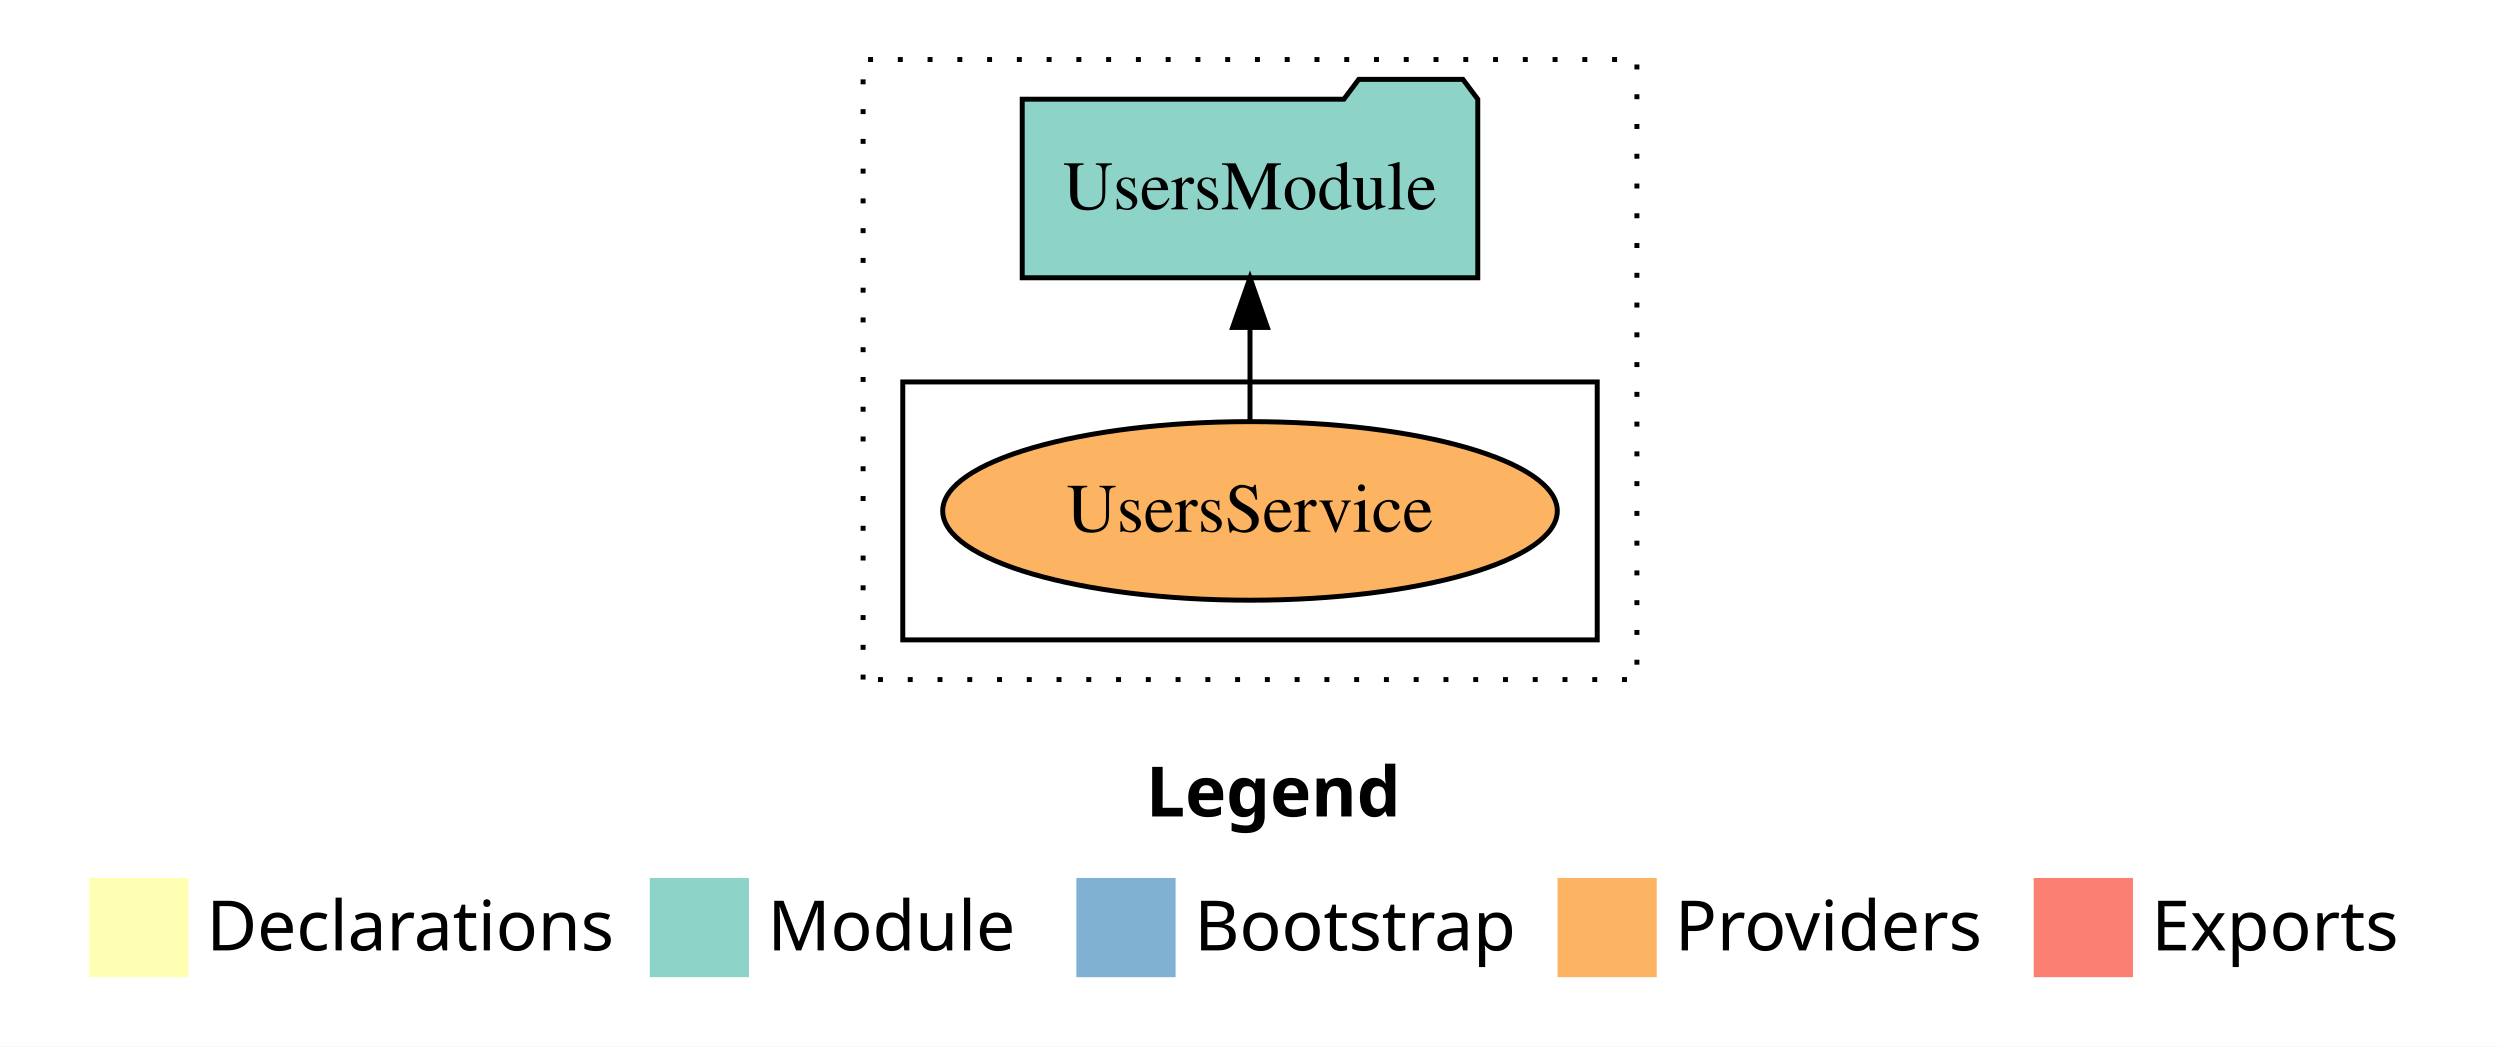
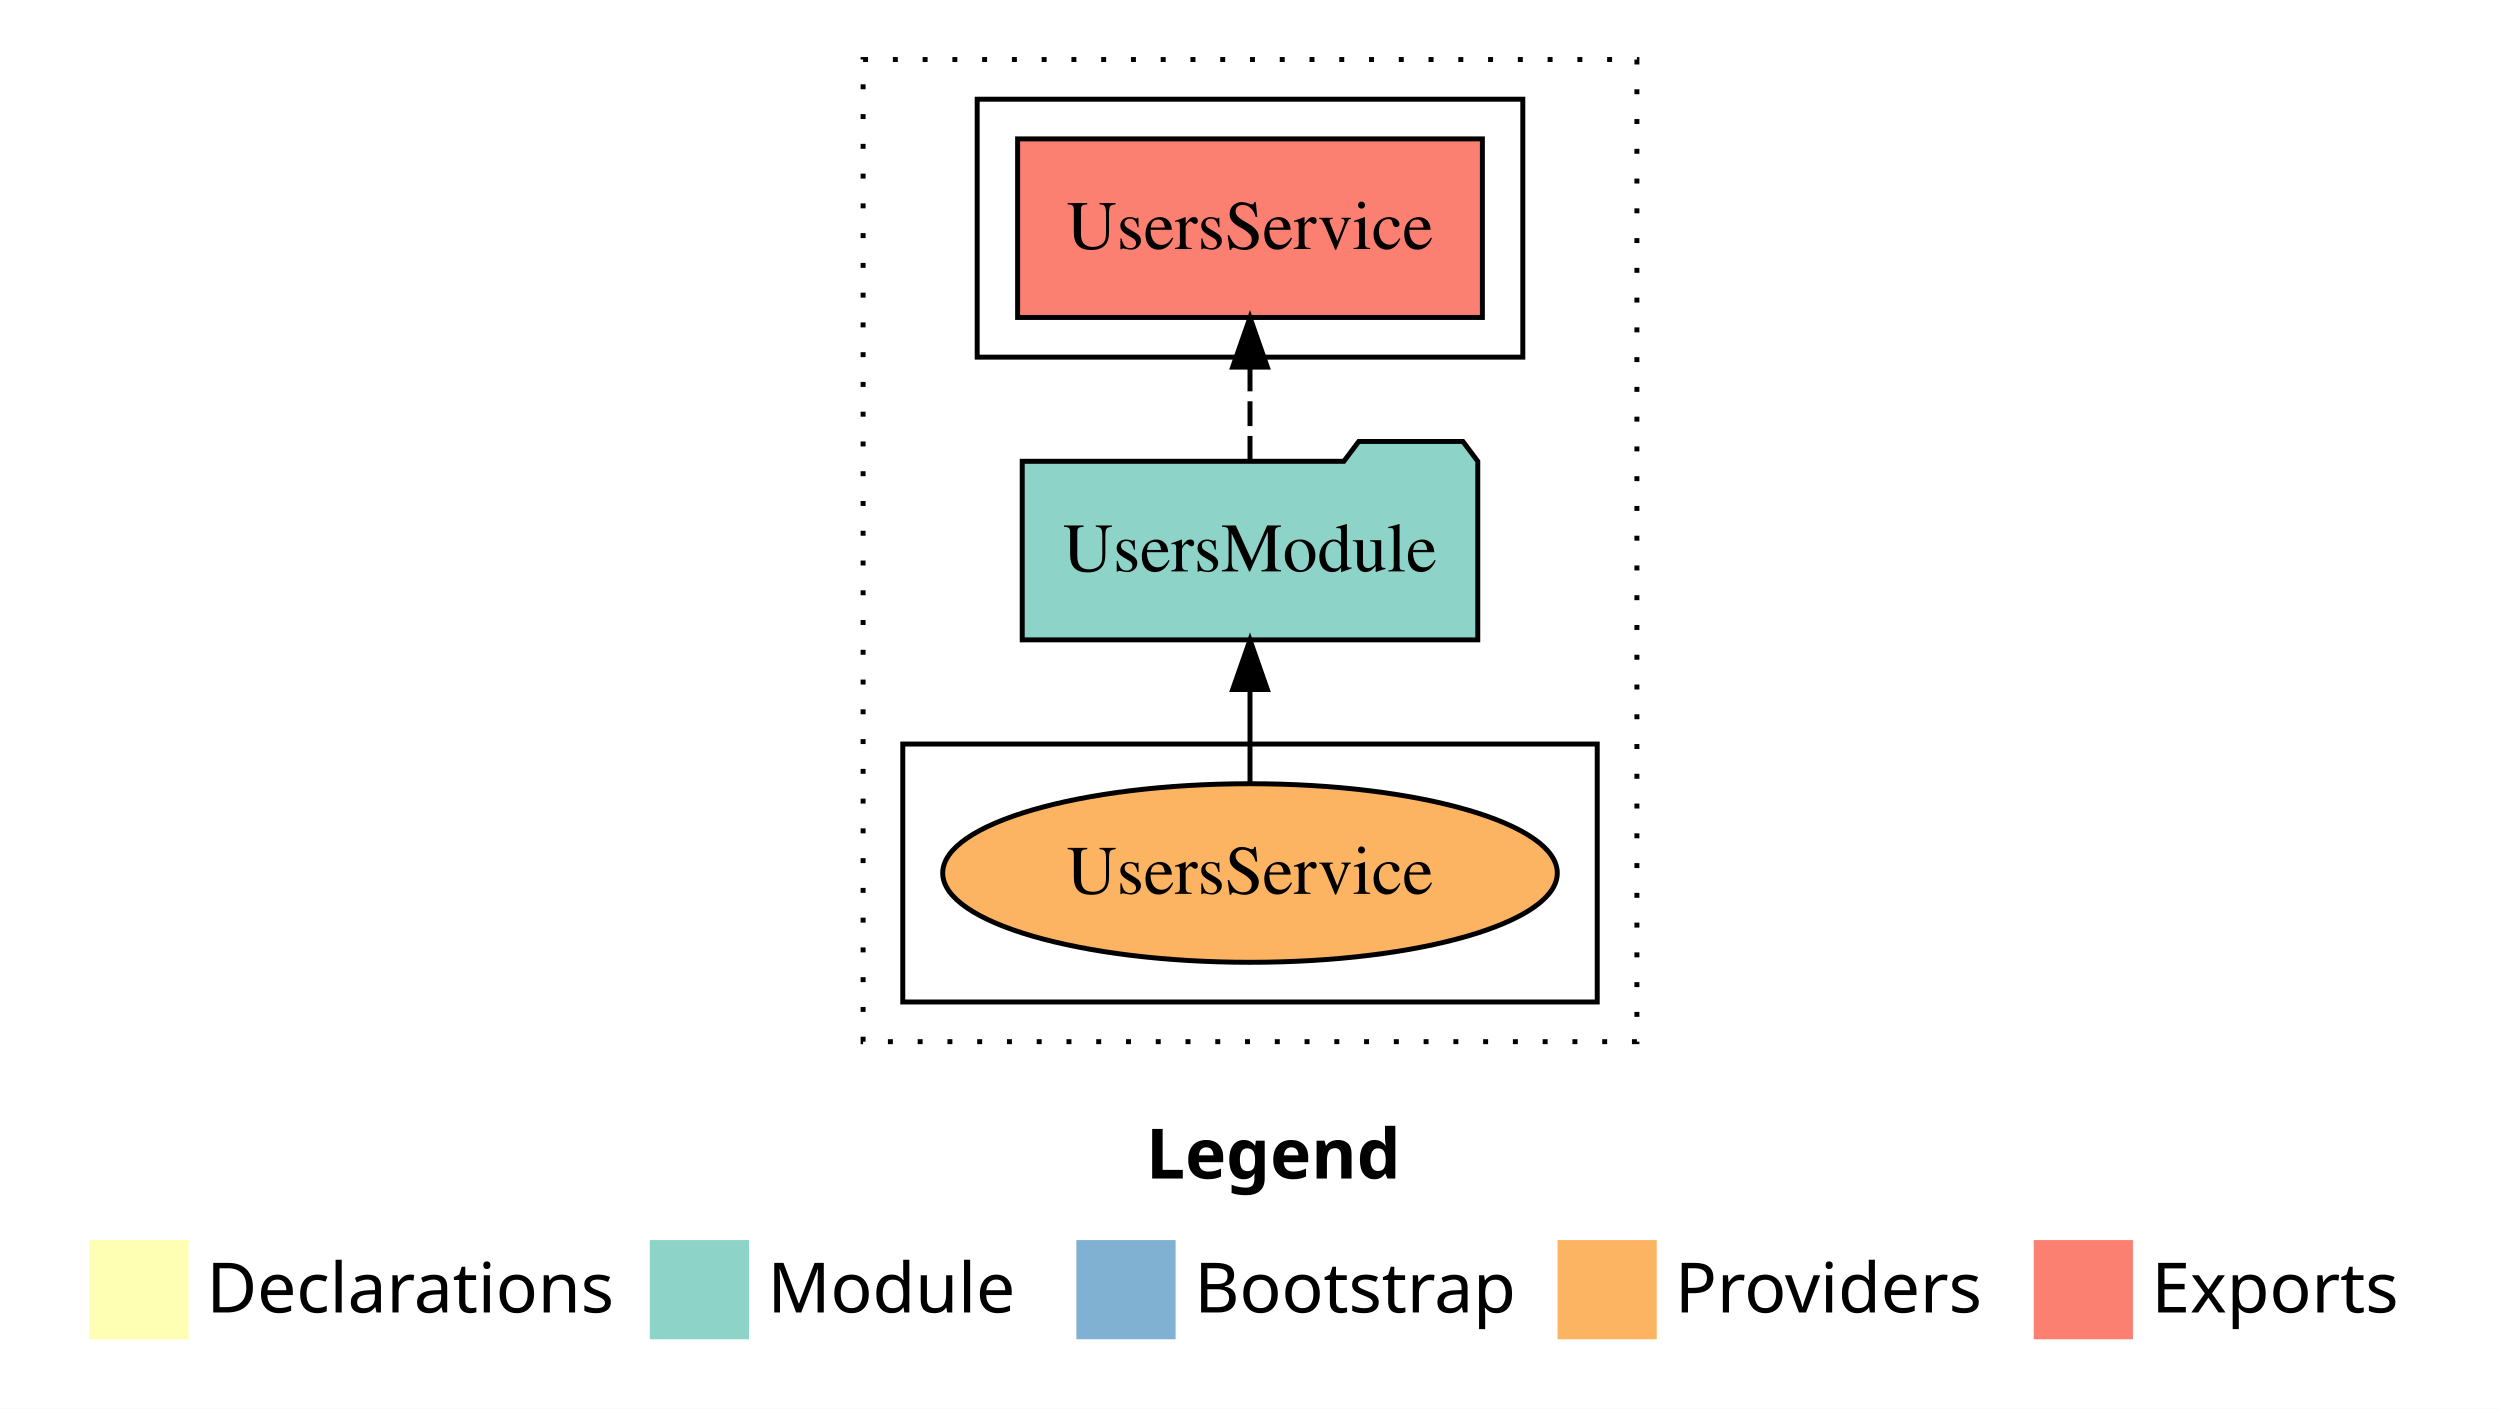
- <svg xmlns="http://www.w3.org/2000/svg" width="504pt" height="211pt" viewBox="0.00 0.00 504.00 211.00">
-   <g id="graph0" class="graph" transform="scale(1 1) rotate(0) translate(4 207)">
-     <polygon fill="white" stroke="transparent" points="-4,4 -4,-207 500,-207 500,4 -4,4" />
+ <svg xmlns="http://www.w3.org/2000/svg" width="504pt" height="284pt" viewBox="0.00 0.00 504.00 284.00">
+   <g id="graph0" class="graph" transform="scale(1 1) rotate(0) translate(4 280)">
+     <polygon fill="white" stroke="transparent" points="-4,4 -4,-280 500,-280 500,4 -4,4" />
    <text text-anchor="start" x="227.01" y="-42.4" font-family="Times-12" font-weight="bold" font-size="14.00">Legend</text>
    <polygon fill="#ffffb3" stroke="transparent" points="14,-10 14,-30 34,-30 34,-10 14,-10" />
    <text text-anchor="start" x="37.63" y="-15.4" font-family="Times-12" font-size="14.00">  Declarations</text>
    <polygon fill="#8dd3c7" stroke="transparent" points="127,-10 127,-30 147,-30 147,-10 127,-10" />
    <text text-anchor="start" x="150.73" y="-15.4" font-family="Times-12" font-size="14.00">  Module</text>
    <polygon fill="#80b1d3" stroke="transparent" points="213,-10 213,-30 233,-30 233,-10 213,-10" />
    <text text-anchor="start" x="236.78" y="-15.4" font-family="Times-12" font-size="14.00">  Bootstrap</text>
    <polygon fill="#fdb462" stroke="transparent" points="310,-10 310,-30 330,-30 330,-10 310,-10" />
    <text text-anchor="start" x="333.67" y="-15.4" font-family="Times-12" font-size="14.00">  Providers</text>
    <polygon fill="#fb8072" stroke="transparent" points="406,-10 406,-30 426,-30 426,-10 406,-10" />
    <text text-anchor="start" x="429.73" y="-15.4" font-family="Times-12" font-size="14.00">  Exports</text>
    <g id="clust1" class="cluster">
-       <polygon fill="none" stroke="black" stroke-dasharray="1,5" points="170,-70 170,-195 326,-195 326,-70 170,-70" />
+       <polygon fill="none" stroke="black" stroke-dasharray="1,5" points="170,-70 170,-268 326,-268 326,-70 170,-70" />
    </g>
    <g id="clust6" class="cluster">
      <polygon fill="none" stroke="black" points="178,-78 178,-130 318,-130 318,-78 178,-78" />
    </g>
+     <g id="clust4" class="cluster">
+       <polygon fill="none" stroke="black" points="193,-208 193,-260 303,-260 303,-208 193,-208" />
+     </g>
    <g id="node1" class="node">
-       <ellipse fill="#fdb462" stroke="black" cx="248" cy="-104" rx="61.95" ry="18" />
-       <text text-anchor="middle" x="248" y="-99.8" font-family="Times,serif" font-size="14.00">UsersService</text>
+       <polygon fill="#fb8072" stroke="black" points="294.85,-252 201.15,-252 201.15,-216 294.85,-216 294.85,-252" />
+       <text text-anchor="middle" x="248" y="-229.8" font-family="Times,serif" font-size="14.00">UsersService </text>
    </g>
    <g id="node2" class="node">
      <polygon fill="#8dd3c7" stroke="black" points="293.92,-187 290.92,-191 269.92,-191 266.92,-187 202.08,-187 202.08,-151 293.92,-151 293.92,-187" />
      <text text-anchor="middle" x="248" y="-164.8" font-family="Times,serif" font-size="14.00">UsersModule</text>
    </g>
    <g id="edge1" class="edge">
+       <path fill="none" stroke="black" stroke-dasharray="5,2" d="M248,-187.11C248,-187.11 248,-205.99 248,-205.99" />
+       <polygon fill="black" stroke="black" points="244.5,-205.99 248,-215.99 251.5,-205.99 244.5,-205.99" />
+     </g>
+     <g id="node3" class="node">
+       <ellipse fill="#fdb462" stroke="black" cx="248" cy="-104" rx="61.95" ry="18" />
+       <text text-anchor="middle" x="248" y="-99.8" font-family="Times,serif" font-size="14.00">UsersService</text>
+     </g>
+     <g id="edge2" class="edge">
      <path fill="none" stroke="black" d="M248,-122.11C248,-122.11 248,-140.99 248,-140.99" />
      <polygon fill="black" stroke="black" points="244.5,-140.99 248,-150.99 251.5,-140.99 244.5,-140.99" />
    </g>
  </g>
</svg>
